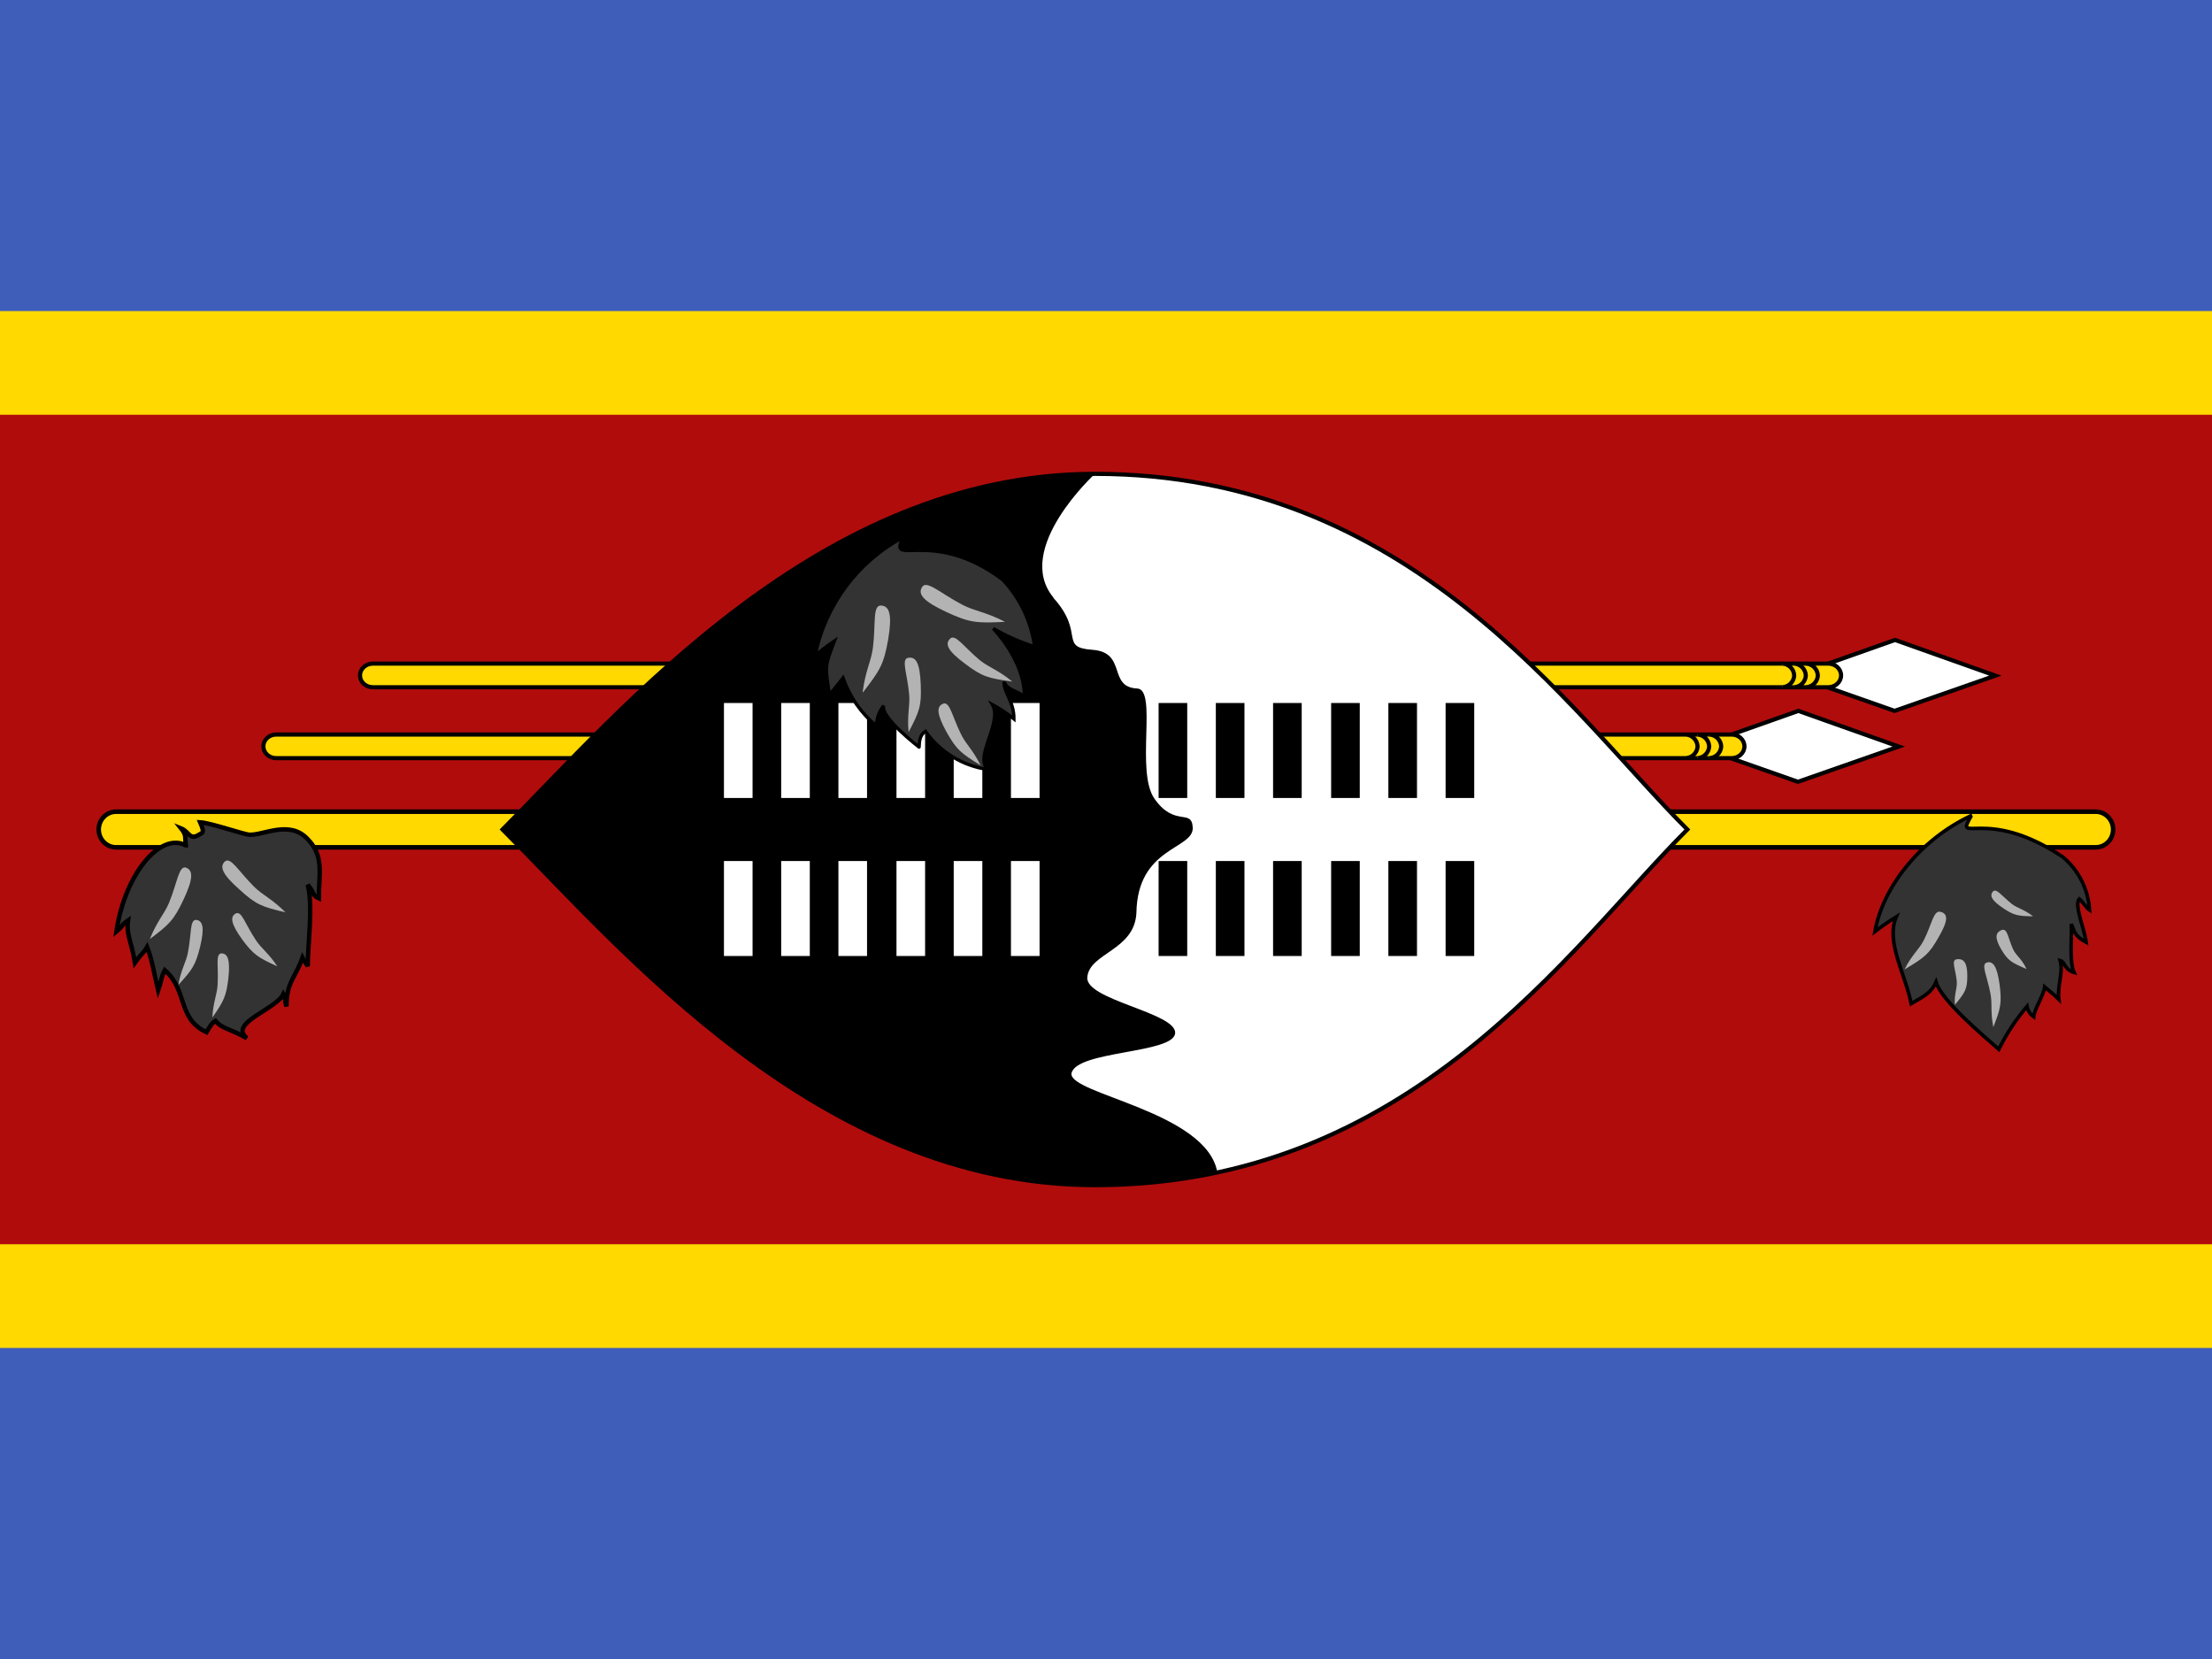
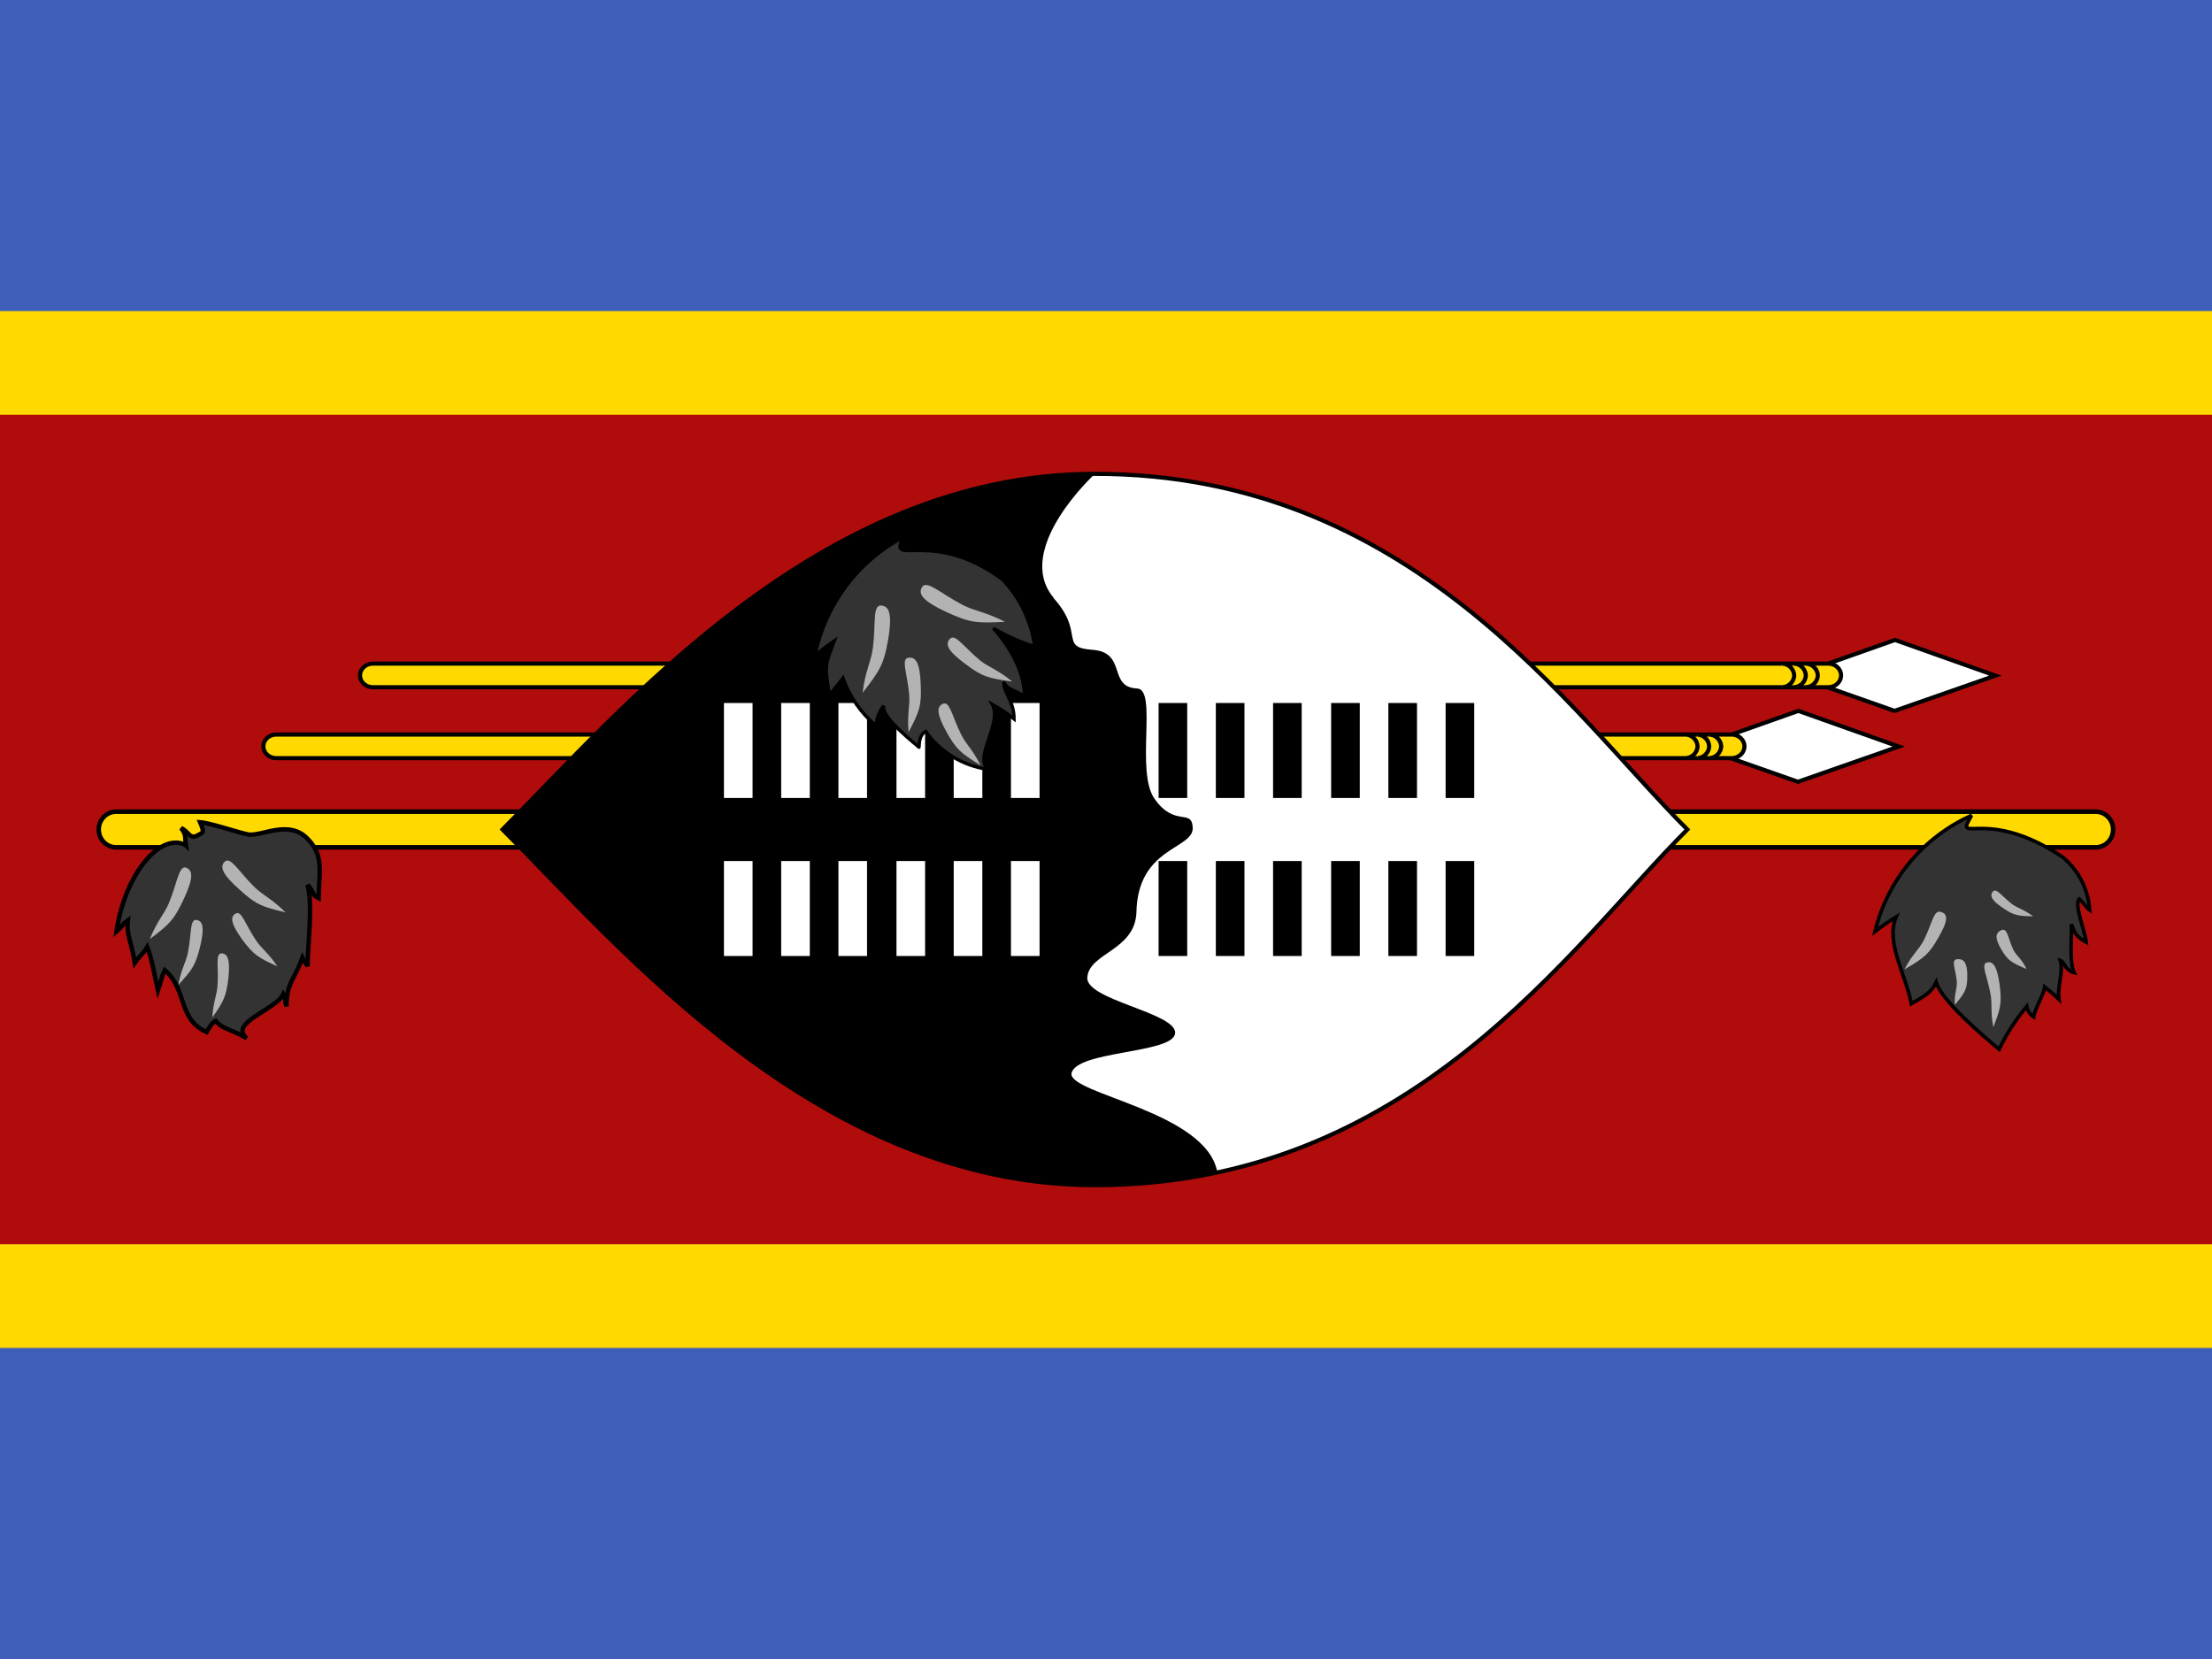
<svg xmlns="http://www.w3.org/2000/svg" xmlns:xlink="http://www.w3.org/1999/xlink" id="flag-icons-sz" viewBox="0 0 640 480">
-   <defs>
-     <clipPath>
-       <path fill-opacity=".7" d="M-85.3 0h682.6v512H-85.3z" />
-     </clipPath>
-   </defs>
-   <path fill="#3e5eb9" d="M0 0h640v480H0Z" style="stroke-width:.754" />
-   <path fill="#ffd900" d="M0 90h640v300H0Z" style="stroke-width:.754" />
-   <path fill="#b10c0c" d="M0 120h640v240H0Z" style="stroke-width:.754" />
-   <g fill="#ffd900" stroke="#000" stroke-width="1" transform="translate(-43.2) scale(1.2)">
+   <path fill="#3e5eb9" stroke-width=".8" d="M0 0h640v480H0Z" />
+   <path fill="#ffd900" stroke-width=".8" d="M0 90h640v300H0Z" />
+   <path fill="#b10c0c" stroke-width=".8" d="M0 120h640v240H0Z" />
+   <g fill="#ffd900" stroke="#000" transform="translate(-43.2) scale(1.2)">
    <g id="a">
      <path fill="#fff" d="m492.9 154.3-24.3 8.6 24.2 8.5 24.3-8.5z" />
      <rect width="357.1" height="5.7" x="122.8" y="160" rx="3.1" ry="2.9" />
      <path d="M471.4 165.7a3 3 0 0 0 2.9-2.8 3 3 0 0 0-2.9-2.9m-2.8 5.7a3 3 0 0 0 2.8-2.8 3 3 0 0 0-2.8-2.9m-2.9 5.7a3 3 0 0 0 2.9-2.8 3 3 0 0 0-2.9-2.9" />
    </g>
    <use xlink:href="#a" id="use15" width="100%" height="100%" x="-23.3" y="17.1" />
    <rect width="485.7" height="8.6" x="59.8" y="195.7" stroke-width="1.1" rx="4.2" ry="4.3" />
  </g>
  <path fill="#fff" stroke="#000" stroke-width="1.2" d="M488.2 240c-34.3 34.3-80 102.9-171.4 102.9-80 0-137.1-68.6-171.4-102.9 34.2-34.3 91.4-102.9 171.4-102.9 91.4 0 137.1 68.6 171.4 102.9z" />
-   <path d="M304.8 173c9.2 10.2 1.5 14.3 11.2 15 10.2.7 4.4 10.8 13 11.2 6 .2-.6 24.2 5.1 32 5.9 8.3 10.8 2.5 11 8.4 0 6.2-16 5.5-16.3 24.5-.5 10.9-13.6 11.6-14.2 18.6-.8 6.6 25.8 10.3 25.4 16.2-.3 6-28.7 5-30 11.7-.6 6 39 11 42.2 28.5-6 2-22.7 3.7-35.4 3.8-80 0-137.1-68.6-171.4-103 34.3-34.2 91.4-102.8 171.4-102.8 0 0-23.7 21.7-12 35.8z" style="stroke-width:.8" />
+   <path stroke-width=".8" d="M304.8 173c9.2 10.2 1.5 14.3 11.2 15 10.2.7 4.4 10.8 13 11.2 6 .2-.6 24.2 5.1 32 5.9 8.3 10.8 2.5 11 8.4 0 6.2-16 5.5-16.3 24.5-.5 10.9-13.6 11.6-14.2 18.6-.8 6.6 25.8 10.3 25.4 16.2-.3 6-28.7 5-30 11.7-.6 6 39 11 42.2 28.5-6 2-22.7 3.7-35.4 3.8-80 0-137.1-68.6-171.4-103 34.3-34.2 91.4-102.8 171.4-102.8 0 0-23.7 21.7-12 35.8z" />
  <g stroke="#fff" transform="translate(-43.2) scale(1.2)">
    <g id="d" stroke-width="6.9">
      <g id="c">
        <path id="b" d="M214 192.4v-22.9m13.8 0v22.9m13.8-22.9v22.9" />
        <use xlink:href="#b" id="use26" width="100%" height="100%" x="0" y="38.1" />
      </g>
      <use xlink:href="#c" id="use29" width="100%" height="100%" x="41.6" y="0" />
    </g>
  </g>
  <use xlink:href="#d" id="use34" width="100%" height="100%" x="104.8" y="0" stroke="#000" transform="translate(-43.2) scale(1.2)" />
-   <g fill="#a70000" transform="matrix(.8 0 0 .8 -43.2 0)">
-     <path fill="#3d5da7" stroke="#000" stroke-width="1.3" d="M767 294.9c-6.5 11.2 5-3.7 33 15a27 27 0 0 1 9.7 19.2c-1.3-.9-2.3-2.8-3.7-4-2 2 2 11.3 2.5 15.7-4.4-2.5-4-3.6-5.4-6.6.3 3.6-.8 13.6 1 17.5-3.5-1-3.2-3.8-5-4.3 1.2 4.3-1.1 9-.5 14-2-2-4.2-3.6-5.1-4.4-.2 2.4-3.9 8.5-4 10.7a5.6 5.6 0 0 1-2.4-3.7 74 74 0 0 0-10.2 15.5c-5.8-5.1-20.7-17.6-22.7-24.3-1.7 3.8-4.2 5-9 7.8-2-10.5-9.3-22.3-5.4-31.4a94 94 0 0 0-7.7 5.3c2.6-15.3 15.8-33.1 35-42z" style="fill:#333" />
-     <path d="M742.8 350.6c2.7-5.4 5.2-7.1 7-10.6 3-6 3.5-11 6.1-10.2 2.7.7 2.7 3.2-.8 9.2-3.4 6-5 7.3-12.3 11.6zm18.2 12.8c-.3-4 .9-5.8.7-8.4-.4-4.7-2.3-7.9.2-8.1 2.4-.2 3.6 1.4 3.6 6 0 4.7-.7 6-4.5 10.5zm13.9 8c-1.1-5.7-.3-8.2-1-11.9-1.2-6.5-3.6-10.8-1.3-11.4 2.3-.6 3.7 1.5 4.6 8.1.8 6.6.4 8.4-2.3 15.3zm14.4-40c-3.4-2.6-5.4-2.8-7.6-4.4-3.8-3-5.7-6-7-4.5-1.2 1.5-.3 3.2 3.7 5.9s5.4 2.9 10.9 3zm-2.4 19c-1.8-3.8-3.7-4.7-4.8-7-2-4.3-2-7.9-4.3-7-2.2 1-2.4 2.9 0 7 2.4 4 3.6 4.7 9 7z" style="fill:#b3b3b3" />
-     <path fill="#3d5da7" stroke="#000" stroke-width="1.6" d="M121.2 305.7c-.4-3.2.3-3.6-1.7-6.1 3 1.2 3 4.5 6.6 2.2 1.3-.7 1.9-.7.3-4.4 3.7.2 15.9 4.4 17.8 4.5 5.2.2 14.5-5.4 21 1.5 6.2 6.3 4.1 12.8 4.1 21.5-2.5-1.2-1.3-1.7-4-4.9 2 7.7 0 21.4 0 29.5-1-2-.9-1.1-1.9-3.1-2.6 7.3-5.8 8.8-5.8 17.6-1-3.5 0-2.7-1.1-4.5-2.6 5.6-20 10.4-13.2 16-6-3.5-8.7-3.2-11.4-6.3-1.2.7-2.1 2.2-3.2 4.1-10.6-4.8-6.8-15.3-15.1-22.4-1.5 3-.8 2.6-2.4 7.3-1.6-6.6-2.1-10.8-4-15.7-1.6 2.7-1.5 1.6-4.4 5.7-1.3-8-3.2-10-2.5-15.3-3.1 2.2-1 1.3-4.2 4 3-20.7 15.8-36 25-31.2z" style="fill:#333" />
-     <path d="M108.2 339.6c2.7-6.7 5.1-8.8 6.9-13 3.1-7.6 3.6-13.7 6.2-12.8 2.6 1 2.6 4-.9 11.5-3.5 7.4-5.1 9-12.2 14.3zm10.3 16.7c1-6 2.8-8.1 3.5-12 1.3-6.8.6-11.8 3-11.6 2.4.3 3 2.9 1.4 9.6-1.7 6.8-2.8 8.4-8 14zm12.3 11.7c.3-5.8 1.7-8.1 1.9-11.9.4-6.5-.9-11.2 1.4-11.3 2.3 0 3.2 2.4 2.5 9-.8 6.5-1.6 8.2-5.8 14.2zm26.5-38c-5-5-8-6-11.4-9.3-5.7-5.7-8.5-11-10.6-9.1-2 1.9-.8 4.7 5.3 10.1 6 5.5 8.2 6.3 16.8 8.3zm-3 19.5c-3.3-5-5.8-6.4-7.9-9.7-3.8-5.7-5-10.6-7.2-9.4-2.1 1.2-1.6 3.8 2.4 9.4 4.1 5.5 5.7 6.5 12.7 9.7z" style="fill:#b3b3b3" />
-     <path fill="#3d5da7" stroke="#000" stroke-width="1.2" d="M380.7 194.3c-6 11.4 10.4-3.9 36 15.4a44.2 44.2 0 0 1 11.5 24.2 77.1 77.1 0 0 1-15-6.6s11.3 11.4 11.3 24.5c-4-2.5-6-2.2-7.4-5.2 0 4.2 3.6 6.9 3.6 13.4a53 53 0 0 0-7.8-5.2c3.8 6.6-6.9 19.3-1.5 23.5a33.3 33.3 0 0 1-22.7-13.8c-2 1.3-2.2 3.4-2.3 5.7.3.2-14.2-10.8-12.8-15-2 2.7-2.3 4.2-2.7 7.3a39.6 39.6 0 0 1-12-17.3c-2.3 3-2.5 3-4.9 6.2-1.7-10.8-1.7-10.4 1.8-19.6a86.2 86.2 0 0 0-7 5.3 62.5 62.5 0 0 1 31.9-42.8z" style="fill:#333" />
-     <path d="M366 250.3c1-7.9 3-10.8 3.7-16 1.1-8.9-.2-15.5 3-15.3 3.1.2 4 3.5 2.5 12.4-1.6 9-3 11.1-9.1 19zm16.6 14.5c-.6-6.6.6-9.5.2-13.8-.7-7.5-3-12.7-.3-13.1 2.8-.5 4.2 2 4.5 9.7.3 7.6-.4 9.6-4.4 17.2zm26 11.9c-2.9-5.8-5.3-7.5-7.1-11.3-3.2-6.5-4-11.8-6.4-10.9-2.5 1-2.3 3.8 1.2 10.2 3.6 6.4 5.2 7.7 12.2 12zm8.9-51.8c-7.2-3.7-10.9-3.8-15.5-6.2-8.1-4.3-12.9-9-14.5-6.4-1.7 2.6.5 5.2 8.9 9.1 8.4 3.9 11 4 21 3.5zm2.6 21.6c-5.2-4.3-8.3-5-11.7-7.7-6-5-8.9-9.7-10.8-7.8-2 2-.7 4.5 5.5 9.1 6.2 4.7 8.4 5.2 17 6.4z" style="fill:#b3b3b3" />
+   <g fill="#a70000">
+     <path fill="#333" stroke="#000" stroke-width="1.04" d="M570.4 236c-5.2 8.9 4-3 26.4 12a21.6 21.6 0 0 1 7.8 15.3c-1-.7-1.9-2.3-3-3.2-1.6 1.6 1.6 9 2 12.5-3.5-2-3.2-2.8-4.3-5.2.2 2.8-.7 10.8.8 14-2.8-.8-2.6-3-4-3.5 1 3.5-.9 7.2-.4 11.2-1.6-1.6-3.4-2.9-4.1-3.5-.2 2-3.1 6.8-3.2 8.6a4.5 4.5 0 0 1-2-3 59.2 59.2 0 0 0-8 12.4c-4.7-4-16.6-14-18.2-19.4-1.4 3-3.4 4-7.2 6.2-1.6-8.4-7.5-17.8-4.4-25.1a75.2 75.2 0 0 0-6.1 4.2 49.6 49.6 0 0 1 28-33.6z" />
+     <path fill="#b3b3b3" d="M742.8 350.6c2.7-5.4 5.2-7.1 7-10.6 3-6 3.5-11 6.1-10.2 2.7.7 2.7 3.2-.8 9.2-3.4 6-5 7.3-12.3 11.6zm18.2 12.8c-.3-4 .9-5.8.7-8.4-.4-4.7-2.3-7.9.2-8.1 2.4-.2 3.6 1.4 3.6 6 0 4.7-.7 6-4.5 10.5zm13.9 8c-1.1-5.7-.3-8.2-1-11.9-1.2-6.5-3.6-10.8-1.3-11.4 2.3-.6 3.7 1.5 4.6 8.1.8 6.6.4 8.4-2.3 15.3zm14.4-40c-3.4-2.6-5.4-2.8-7.6-4.4-3.8-3-5.7-6-7-4.5-1.2 1.5-.3 3.2 3.7 5.9s5.4 2.9 10.9 3zm-2.4 19c-1.8-3.8-3.7-4.7-4.8-7-2-4.3-2-7.9-4.3-7-2.2 1-2.4 2.9 0 7 2.4 4 3.6 4.7 9 7z" transform="matrix(.8 0 0 .8 -43.2 0)" />
+     <path fill="#333" stroke="#000" stroke-width="1.28" d="M53.8 244.6c-.4-2.6.2-3-1.4-5 2.4 1 2.4 3.7 5.3 1.8 1-.5 1.5-.5.2-3.5 3 .2 12.7 3.5 14.3 3.6 4.1.2 11.6-4.3 16.8 1.2 5 5 3.2 10.3 3.2 17.2-2-1-1-1.3-3.2-3.9 1.6 6.2 0 17.1 0 23.6-.8-1.6-.7-.9-1.5-2.5-2 5.9-4.6 7-4.6 14.1-.8-2.8 0-2.2-.9-3.6-2 4.5-16 8.3-10.6 12.8-4.8-2.8-7-2.6-9-5-1 .5-1.8 1.7-2.6 3.2-8.5-3.8-5.5-12.2-12.1-17.9-1.2 2.4-.7 2.1-2 5.9-1.2-5.3-1.6-8.7-3.1-12.6-1.3 2.2-1.2 1.3-3.6 4.6-1-6.4-2.5-8-2-12.3-2.4 1.8-.8 1-3.3 3.2 2.4-16.5 12.6-28.8 20-25z" />
+     <path fill="#b3b3b3" d="M108.2 339.6c2.7-6.7 5.1-8.8 6.9-13 3.1-7.6 3.6-13.7 6.2-12.8 2.6 1 2.6 4-.9 11.5-3.5 7.4-5.1 9-12.2 14.3zm10.3 16.7c1-6 2.8-8.1 3.5-12 1.3-6.8.6-11.8 3-11.6 2.4.3 3 2.9 1.4 9.6-1.7 6.8-2.8 8.4-8 14zm12.3 11.7c.3-5.8 1.7-8.1 1.9-11.9.4-6.5-.9-11.2 1.4-11.3 2.3 0 3.2 2.4 2.5 9-.8 6.5-1.6 8.2-5.8 14.2zm26.5-38c-5-5-8-6-11.4-9.3-5.7-5.7-8.5-11-10.6-9.1-2 1.9-.8 4.7 5.3 10.1 6 5.5 8.2 6.3 16.8 8.3zm-3 19.5c-3.3-5-5.8-6.4-7.9-9.7-3.8-5.7-5-10.6-7.2-9.4-2.1 1.2-1.6 3.8 2.4 9.4 4.1 5.5 5.7 6.5 12.7 9.7z" transform="matrix(.8 0 0 .8 -43.2 0)" />
+     <path fill="#333" stroke="#000" stroke-width=".96" d="M261.4 155.4c-4.8 9.2 8.3-3 28.8 12.4a35.4 35.4 0 0 1 9.2 19.3 61.7 61.7 0 0 1-12-5.3s9 9.2 9 19.6c-3.2-2-4.8-1.7-6-4.1 0 3.3 3 5.5 3 10.7a42.4 42.4 0 0 0-6.3-4.2c3 5.3-5.5 15.5-1.2 18.8a26.6 26.6 0 0 1-18.1-11c-1.6 1-1.8 2.7-1.9 4.6.3.1-11.3-8.7-10.2-12a10.1 10.1 0 0 0-2.2 5.8 31.7 31.7 0 0 1-9.6-13.8c-1.8 2.4-2 2.4-3.9 5-1.4-8.7-1.4-8.4 1.4-15.8a69 69 0 0 0-5.6 4.3 50 50 0 0 1 25.6-34.3z" />
+     <path fill="#b3b3b3" d="M366 250.3c1-7.9 3-10.8 3.7-16 1.1-8.9-.2-15.5 3-15.3 3.1.2 4 3.5 2.5 12.4-1.6 9-3 11.1-9.1 19zm16.6 14.5c-.6-6.6.6-9.5.2-13.8-.7-7.5-3-12.7-.3-13.1 2.8-.5 4.2 2 4.5 9.7.3 7.6-.4 9.6-4.4 17.2zm26 11.9c-2.9-5.8-5.3-7.5-7.1-11.3-3.2-6.5-4-11.8-6.4-10.9-2.5 1-2.3 3.8 1.2 10.2 3.6 6.4 5.2 7.7 12.2 12zm8.9-51.8c-7.2-3.7-10.9-3.8-15.5-6.2-8.1-4.3-12.9-9-14.5-6.4-1.7 2.6.5 5.2 8.9 9.1 8.4 3.9 11 4 21 3.5zm2.6 21.6c-5.2-4.3-8.3-5-11.7-7.7-6-5-8.9-9.7-10.8-7.8-2 2-.7 4.5 5.5 9.1 6.2 4.7 8.4 5.2 17 6.4z" transform="matrix(.8 0 0 .8 -43.2 0)" />
  </g>
</svg>
